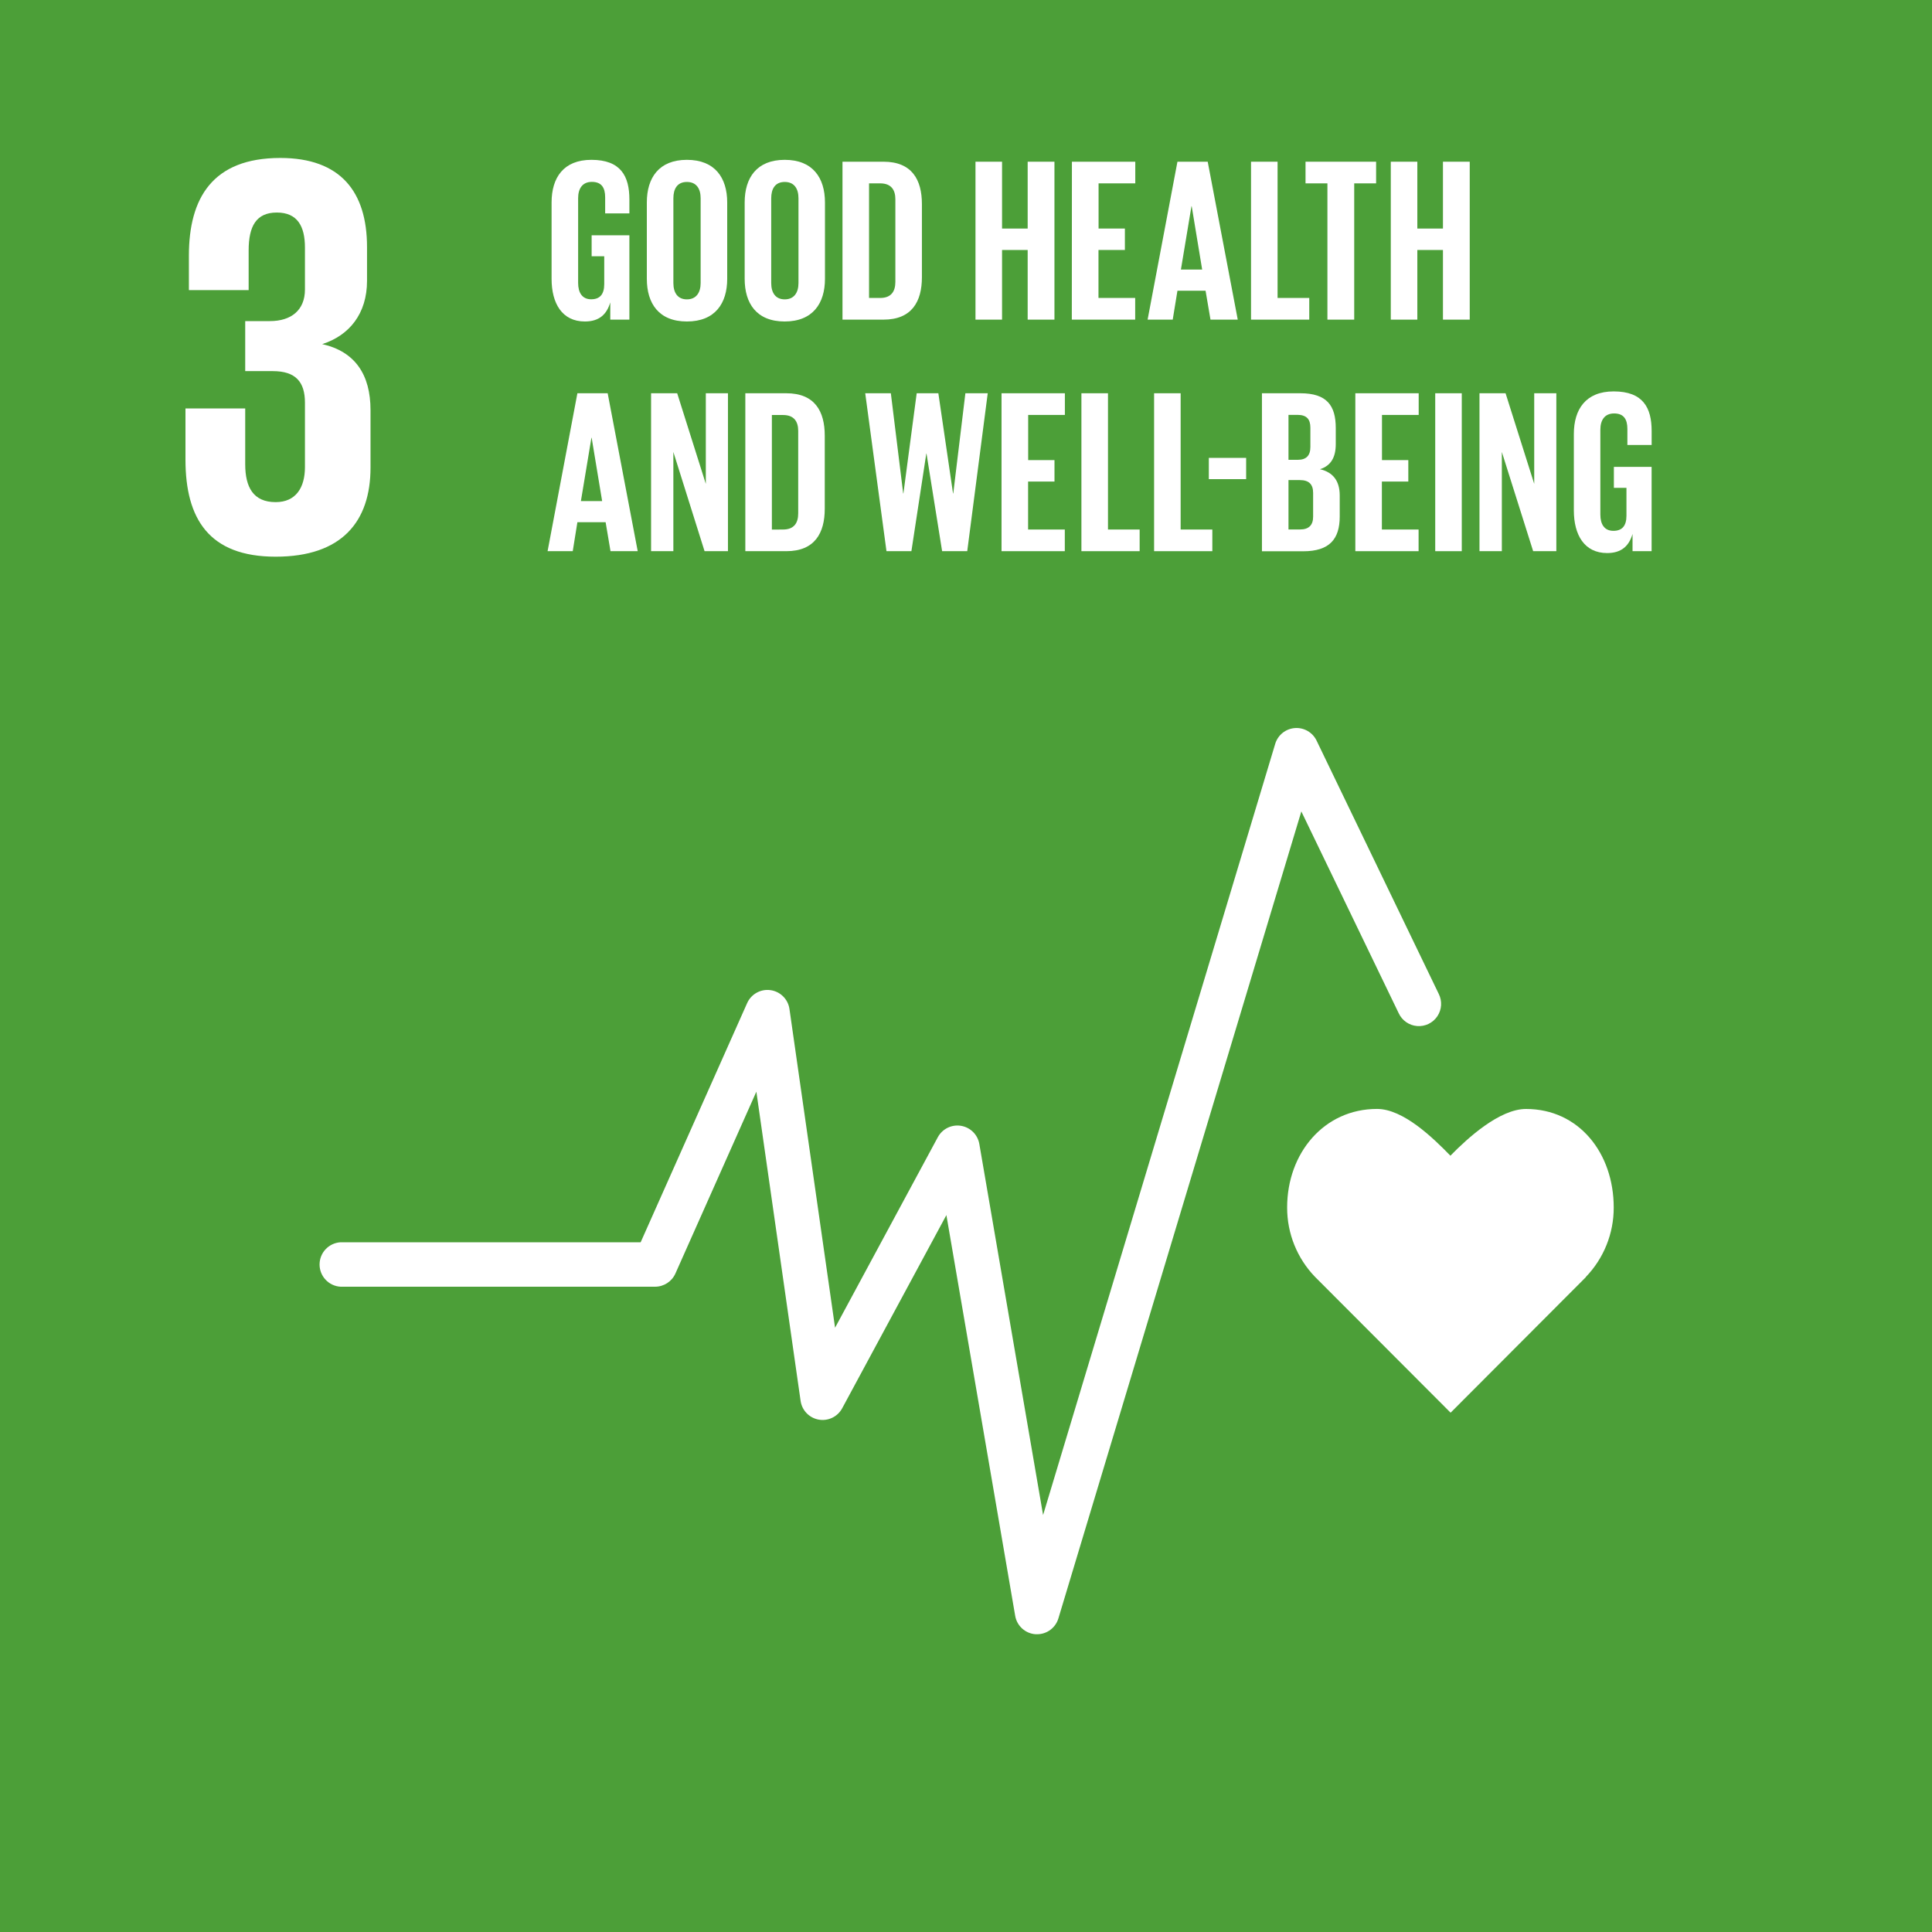
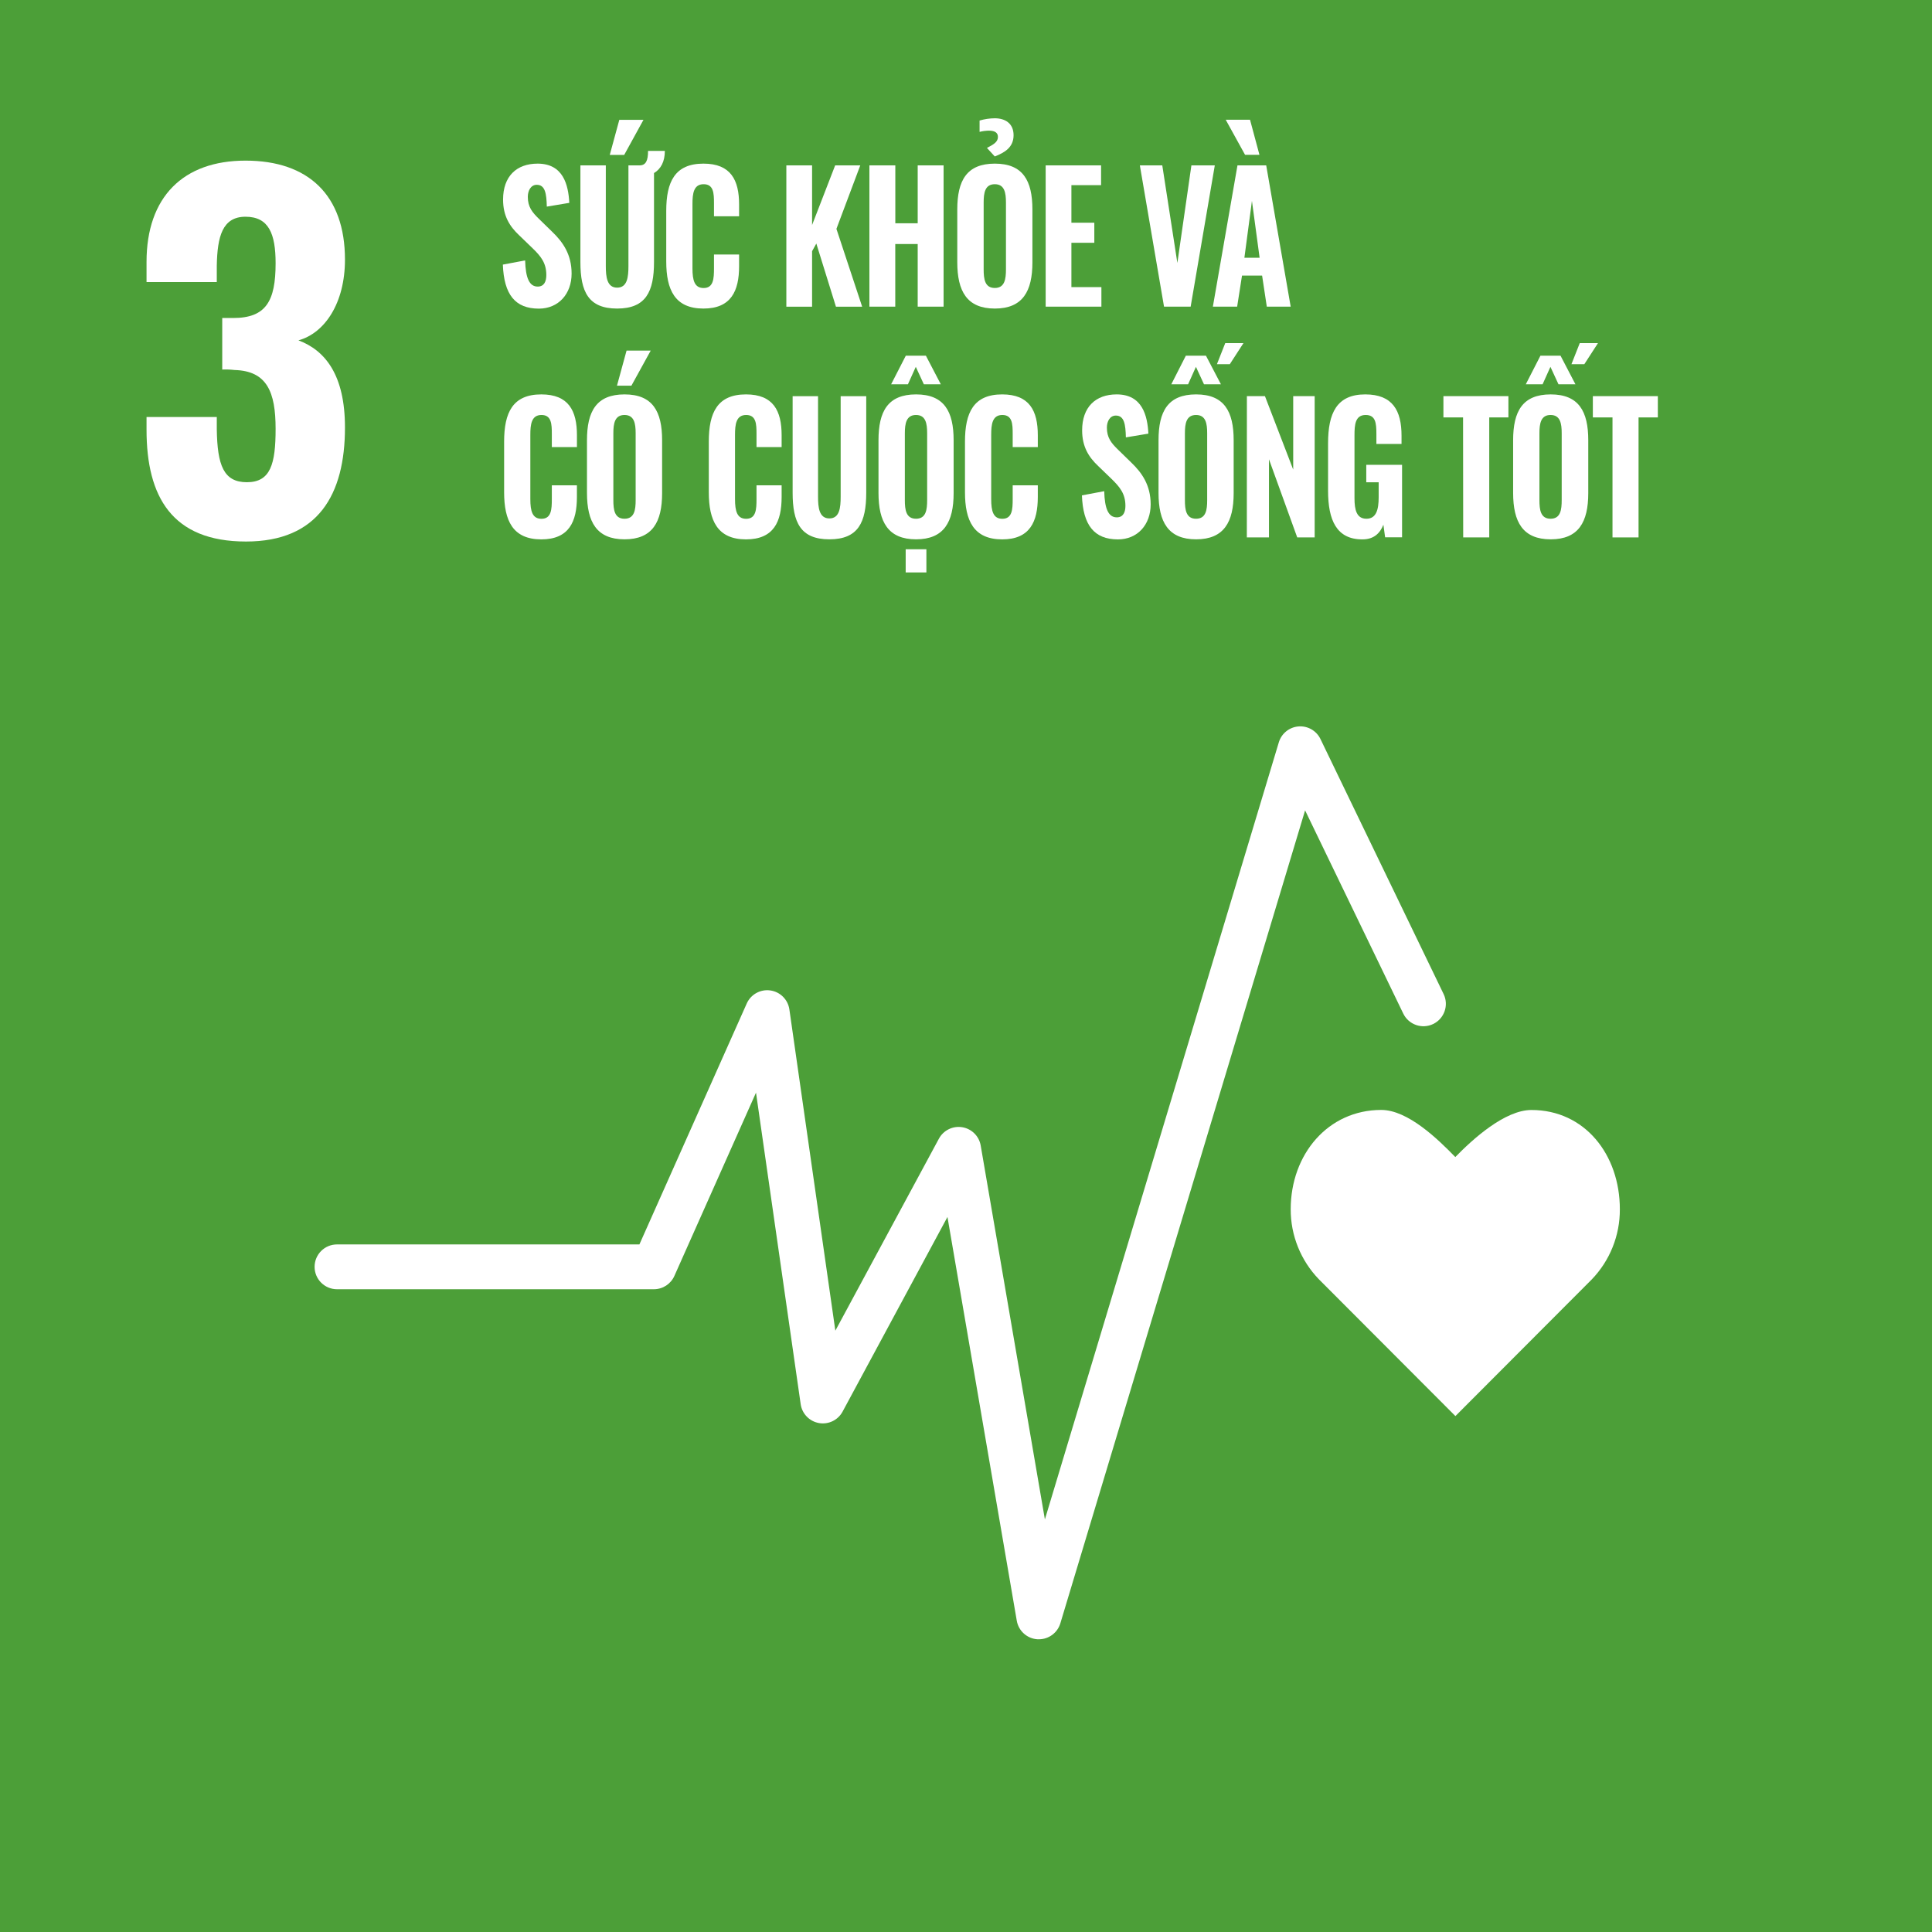
- <svg xmlns="http://www.w3.org/2000/svg" viewBox="0 0 1000 1000">
-   <path d="m0-.02h1000v1000.03h-1000z" fill="#4c9f38" />
-   <g fill="#fff">
-     <path d="m142.7 288.14c34.21 0 49.08-18.15 49.08-46.1v-29.73c0-18.44-8-30.34-25-34.2 14-4.46 23.19-15.77 23.19-32.71v-17.55c0-28.55-13.68-46.09-44.9-46.09-35.1 0-47.3 20.8-47.3 50.55v17.84h30.93v-20.52c0-12.49 3.88-19.62 14.58-19.62s14.56 7.13 14.56 18.13v21.71c0 10.71-7.13 16.35-18.12 16.35h-12.8v25.89h14.28c11.89 0 16.64 5.64 16.64 16.35v33.31c0 10.7-4.75 18.15-15.16 18.15-11.59 0-15.76-7.75-15.76-19.64v-28.84h-30.92v26.46c0 30.64 12.18 50.26 46.67 50.26" />
-     <path d="m835.26 625c0-28.14-18-51-45.4-51-13.67 0-30.17 15-39.13 24.19-9-9.23-24.36-24.21-38-24.21-27.34 0-46.51 22.81-46.51 51a51.51 51.51 0 0 0 14.51 36l70.1 70.23 70-70.15-.06-.05a51.55 51.55 0 0 0 14.49-36.01z" />
-     <path d="m536.81 845.88h-.72a11.48 11.48 0 0 1 -10.63-9.54l-35.61-207.41-53.94 100a11.51 11.51 0 0 1 -21.52-3.83l-22.9-160.05-41.89 94.1a11.54 11.54 0 0 1 -10.52 6.85h-162.83a11.52 11.52 0 0 1 0-23h155.35l55.11-123.77a11.51 11.51 0 0 1 21.91 3l23.61 165 53.19-98.63a11.52 11.52 0 0 1 21.48 3.52l33 192.07 120.15-399.19a11.52 11.52 0 0 1 21.4-1.68l63.23 131.09a11.51 11.51 0 1 1 -20.73 10l-50.38-104.41-125.75 417.68a11.5 11.5 0 0 1 -11.01 8.2z" />
-     <path d="m306.23 121.79h19.54v43.65h-9.89v-8.93c-1.81 6.15-5.67 9.89-13.14 9.89-11.82 0-17.24-9.4-17.24-22.06v-39.55c0-12.78 6.15-22.06 20.61-22.06 15.19 0 19.66 8.44 19.66 20.5v7.23h-12.54v-8.32c0-5.06-1.93-8-6.87-8s-7.12 3.5-7.12 8.44v43.89c0 4.94 2.05 8.44 6.75 8.44 4.46 0 6.76-2.53 6.76-7.84v-14.43h-6.52z" />
-     <path d="m334.8 144.34v-39.55c0-12.78 6.27-22.06 20.74-22.06s20.86 9.27 20.86 22.06v39.55c0 12.66-6.27 22.06-20.86 22.06s-20.74-9.4-20.74-22.06zm27.85 2.17v-43.89c0-4.94-2.17-8.44-7.11-8.44s-7 3.5-7 8.44v43.89c0 4.94 2.17 8.44 7 8.44s7.11-3.5 7.11-8.44z" />
-     <path d="m385.44 144.34v-39.55c0-12.78 6.27-22.06 20.74-22.06s20.82 9.27 20.82 22.06v39.55c0 12.66-6.27 22.06-20.85 22.06s-20.71-9.4-20.71-22.06zm27.85 2.17v-43.89c0-4.94-2.17-8.44-7.11-8.44s-7 3.5-7 8.44v43.89c0 4.94 2.17 8.44 7 8.44s7.11-3.5 7.11-8.44z" />
-     <path d="m477.18 105.64v37.85c0 12.54-5.18 21.95-19.89 21.95h-21.22v-81.74h21.22c14.71 0 19.89 9.3 19.89 21.94zm-21.58 48.58c5.67 0 7.84-3.37 7.84-8.32v-42.79c0-4.83-2.17-8.2-7.84-8.2h-5.78v59.31z" />
-     <path d="m531.92 129.39h-13.26v36.05h-13.75v-81.74h13.75v34.6h13.26v-34.6h13.86v81.74h-13.86z" />
-     <path d="m554.82 83.7h32.8v11.21h-19v23.39h13.62v11.09h-13.67v24.83h19v11.22h-32.8z" />
-     <path d="m594 165.44 15.44-81.74h15.67l15.55 81.74h-14.11l-2.55-14.95h-14.56l-2.44 14.95zm17.24-25.92h11l-5.42-32.8h-.12z" />
-     <path d="m647.53 83.7h13.74v70.52h16.4v11.22h-30.14z" />
-     <path d="m675.74 83.7h36.53v11.21h-11.33v70.53h-13.87v-70.53h-11.33z" />
-     <path d="m746.87 129.39h-13.26v36.05h-13.74v-81.74h13.74v34.6h13.26v-34.6h13.86v81.74h-13.86z" />
-     <path d="m283.43 285.29 15.43-81.74h15.67l15.55 81.74h-14.08l-2.53-15h-14.61l-2.41 15zm17.24-25.92h11l-5.43-32.79h-.12z" />
-     <path d="m348.53 233.93v51.36h-11.53v-81.74h13.51l14.82 46.9v-46.9h11.46v81.74h-12.11z" />
-     <path d="m426.89 225.5v37.85c0 12.54-5.18 21.94-19.89 21.94h-21.22v-81.74h21.22c14.71 0 19.89 9.29 19.89 21.95zm-21.58 48.58c5.67 0 7.84-3.37 7.84-8.32v-42.76c0-4.82-2.17-8.19-7.84-8.19h-5.79v59.31z" />
-     <path d="m479.45 234.78-7.71 50.51h-12.9l-11-81.74h13.26l6.39 51.84h.12l6.87-51.84h11.21l7.6 51.84h.12l6.27-51.84h11.57l-10.61 81.74h-13l-8.08-50.51z" />
-     <path d="m518.39 203.55h32.79v11.22h-19v23.38h13.62v11.1h-13.66v24.83h19v11.21h-32.75z" />
-     <path d="m559.74 203.55h13.75v70.53h16.39v11.21h-30.14z" />
-     <path d="m597.36 203.55h13.74v70.53h16.4v11.21h-30.14z" />
-     <path d="m625.69 237h19.31v11h-19.31z" />
-     <path d="m653.18 203.55h19.89c13.74 0 18.32 6.39 18.32 18v8.32c0 6.87-2.53 11.21-8.19 13 6.87 1.56 10.24 6.14 10.24 13.62v10.85c0 11.57-5.18 18-18.92 18h-21.34zm13.74 34.45h4.82c4.46 0 6.51-2.29 6.51-6.63v-10c0-4.46-2-6.63-6.63-6.63h-4.7zm0 10.49v25.56h6c4.58 0 6.75-2.29 6.75-6.63v-12.3c0-4.34-2.05-6.63-6.87-6.63z" />
-     <path d="m701.52 203.55h32.79v11.22h-19v23.38h13.63v11.1h-13.68v24.83h19v11.21h-32.74z" />
-     <path d="m742.87 203.55h13.74v81.74h-13.74z" />
-     <path d="m777.35 233.93v51.36h-11.57v-81.74h13.5l14.83 46.9v-46.9h11.45v81.74h-12z" />
-     <path d="m835.34 241.65h19.53v43.64h-9.87v-8.92c-1.81 6.15-5.66 9.89-13.14 9.89-11.81 0-17.24-9.41-17.24-22.07v-39.54c0-12.78 6.15-22.06 20.62-22.06 15.19 0 19.65 8.44 19.65 20.49v7.24h-12.56v-8.32c0-5.06-1.93-8-6.87-8s-7.12 3.5-7.12 8.44v43.89c0 4.94 2 8.43 6.76 8.43 4.46 0 6.75-2.53 6.75-7.83v-14.43h-6.51z" />
+ <svg xmlns="http://www.w3.org/2000/svg" viewBox="0 0 720 720">
+   <defs>
+     <style>.cls-1{fill:#4c9f38;}.cls-2{fill:#fff;}</style>
+   </defs>
+   <g id="goal_background" data-name="goal background">
+     <rect class="cls-1" x="-1.08" y="-1.08" width="722.16" height="722.16" />
+   </g>
+   <g id="ENG_text_graphics" data-name="ENG text &amp; graphics">
+     <path class="cls-2" d="M54.61,160.16V155.4H80.79V160C81,173.42,83.34,179.71,92,179.71c8.84,0,10.71-6.8,10.71-19.89,0-13.77-3.23-21.59-15.3-21.93a29.18,29.18,0,0,0-4.59-.17V118.51h4.08c12.24,0,15.81-6.29,15.81-20.4,0-11-2.55-17.34-11.22-17.34S81,88.25,80.79,99v6.12H54.61V97.6c0-24.14,13.6-37.74,36.89-37.74,23.46,0,37.06,12.92,37.06,36.89,0,16.15-7.48,27.37-17.34,30.09,10,3.74,17.34,12.92,17.34,32.47,0,25-10,42.5-36.89,42.5C64.13,201.81,54.61,185.15,54.61,160.16Z" />
+     <path class="cls-2" d="M187.4,98.61l8.3-1.56c.18,6.57,1.58,9.75,4.68,9.75,2.46,0,3.22-2,3.22-4.29,0-4.48-2-7-5.2-10.07l-4.92-4.75c-3.51-3.31-6-7.15-6-13.32,0-8.65,5-13.39,12.87-13.39,9.53,0,11.46,7.86,11.81,14.62L203.78,77c-.12-4.81-.59-8.13-3.75-8.13-2.22,0-3.33,2.21-3.33,4.49,0,3.77,1.64,5.78,4.27,8.32l4.8,4.68c4,3.83,7.25,8.45,7.25,15.6,0,7.54-4.85,13.06-12.23,13.06C192,115,187.81,109.79,187.4,98.61Z" />
+     <path class="cls-2" d="M243.73,64.49V97.64c0,11-3,17.35-13.74,17.35s-13.69-6.3-13.69-17.35v-36h9.47v37.5c0,4,.41,8.06,4.22,8.06s4.21-4,4.21-8.06V61.63h4.15c2.34,0,3.16-1.76,3.16-5.4h6.26C247.77,60.26,246.25,63,243.73,64.49Zm-11.11-6.76h-5.38l3.56-13.07h9Z" />
+     <path class="cls-2" d="M248.29,97.44V78.59c0-10.85,3.22-17.61,13.87-17.61,10.18,0,13.28,6.11,13.28,15.21v4.42h-9.36V75.73c0-3.7-.12-7.08-3.86-7.08s-4.16,3.51-4.16,7.41V100c0,4.48.76,7.34,4.16,7.34,3.68,0,3.86-3.51,3.86-7.34V94.84h9.36V99.2c0,9.16-2.93,15.79-13.28,15.79C251.51,115,248.29,108,248.29,97.44Z" />
+     <path class="cls-2" d="M293.05,61.63h9.59V83.86l8.6-22.23h9.36l-8.89,23.66,9.59,29h-9.77l-7.31-23.53-1.58,2.86v20.67h-9.59Z" />
+     <path class="cls-2" d="M324,61.63h9.66V83.21H342V61.63h9.65v52.65H342V90.94h-8.36v23.34H324Z" />
+     <path class="cls-2" d="M356.75,97.7V78.07c0-10.79,3.51-17.09,14-17.09s14,6.37,14,17.09v19.7c0,10.72-3.57,17.22-14,17.22S356.75,108.49,356.75,97.7Zm11.06-42.57c2.34-1.24,4.09-2.15,4.09-4.1,0-1.75-1.4-2.34-3.39-2.34a14.45,14.45,0,0,0-3.45.46V44.92a20.69,20.69,0,0,1,5.67-.84c3.75,0,7,1.82,7,6.3s-3.21,6.44-7,7.93Zm7.08,45.24V75.47c0-3.64-.53-6.82-4.16-6.82s-4.15,3.18-4.15,6.82v24.9c0,3.57.41,6.95,4.15,6.95S374.89,103.94,374.89,100.37Z" />
+     <path class="cls-2" d="M389.69,61.63h20.65V69H399.28V83h8.54v7.48h-8.54V107h11.18v7.28H389.69Z" />
+     <path class="cls-2" d="M424.79,61.63h8.36L438.77,98,444,61.63h8.72l-9,52.65H433.8Z" />
+     <path class="cls-2" d="M461.17,61.63h10.71L481,114.28h-8.9l-1.75-11.57h-7.49l-1.81,11.57H452Zm-4.38-17h9.06l3.51,13.07H464Zm12.63,51.42-2.86-21.19-2.81,21.19Z" />
+     <path class="cls-2" d="M187.87,183.44V164.59c0-10.85,3.21-17.61,13.86-17.61,10.18,0,13.28,6.11,13.28,15.21v4.42h-9.36v-4.88c0-3.7-.12-7.08-3.86-7.08s-4.15,3.51-4.15,7.41V186c0,4.48.76,7.34,4.15,7.34,3.68,0,3.86-3.51,3.86-7.34v-5.14H215v4.36c0,9.16-2.92,15.79-13.28,15.79C191.08,201,187.87,194,187.87,183.44Z" />
+     <path class="cls-2" d="M218.75,183.7V164.07c0-10.79,3.51-17.09,14-17.09s14,6.37,14,17.09v19.7c0,10.72-3.57,17.22-14,17.22S218.75,194.49,218.75,183.7Zm18.14,2.67v-24.9c0-3.64-.53-6.82-4.16-6.82s-4.15,3.18-4.15,6.82v24.9c0,3.57.41,6.95,4.15,6.95S236.89,189.94,236.89,186.37Zm-3.39-55.71h9l-7.19,13.07h-5.38Z" />
+     <path class="cls-2" d="M264.15,183.44V164.59c0-10.85,3.22-17.61,13.86-17.61,10.18,0,13.28,6.11,13.28,15.21v4.42h-9.36v-4.88c0-3.7-.11-7.08-3.86-7.08s-4.15,3.51-4.15,7.41V186c0,4.48.76,7.34,4.15,7.34,3.69,0,3.86-3.51,3.86-7.34v-5.14h9.36v4.36c0,9.16-2.92,15.79-13.28,15.79C267.37,201,264.15,194,264.15,183.44Z" />
+     <path class="cls-2" d="M295.39,183.64v-36h9.47v37.5c0,4,.41,8.06,4.22,8.06s4.21-4,4.21-8.06v-37.5h9.53v36c0,11.05-3,17.35-13.74,17.35S295.39,194.69,295.39,183.64Z" />
+     <path class="cls-2" d="M327.39,183.7V164.07c0-10.79,3.51-17.09,14-17.09s14,6.37,14,17.09v19.7c0,10.72-3.57,17.22-14,17.22S327.39,194.49,327.39,183.7Zm10.18-51.15h7.48l5.56,10.66h-6.32l-3-6.5-2.93,6.5h-6.26Zm7.95,53.82v-24.9c0-3.64-.53-6.82-4.15-6.82s-4.16,3.18-4.16,6.82v24.9c0,3.57.41,6.95,4.16,6.95S345.52,189.94,345.52,186.37Zm-8,18.33h7.72v8.64h-7.72Z" />
+     <path class="cls-2" d="M359.62,183.44V164.59c0-10.85,3.22-17.61,13.86-17.61,10.18,0,13.28,6.11,13.28,15.21v4.42H377.4v-4.88c0-3.7-.11-7.08-3.86-7.08s-4.15,3.51-4.15,7.41V186c0,4.48.76,7.34,4.15,7.34,3.69,0,3.86-3.51,3.86-7.34v-5.14h9.36v4.36c0,9.16-2.92,15.79-13.28,15.79C362.84,201,359.62,194,359.62,183.44Z" />
+     <path class="cls-2" d="M403.2,184.61l8.31-1.56c.17,6.57,1.58,9.75,4.68,9.75,2.46,0,3.22-2,3.22-4.29,0-4.48-2.05-7-5.21-10.07l-4.92-4.75c-3.51-3.31-6-7.15-6-13.32,0-8.65,5-13.39,12.87-13.39,9.54,0,11.47,7.86,11.82,14.62L419.58,163c-.12-4.81-.58-8.13-3.74-8.13-2.23,0-3.34,2.21-3.34,4.49,0,3.77,1.64,5.78,4.27,8.32l4.8,4.68c4,3.83,7.25,8.45,7.25,15.6,0,7.54-4.85,13.06-12.22,13.06C407.82,201,403.61,195.79,403.2,184.61Z" />
+     <path class="cls-2" d="M431.75,183.7V164.07c0-10.79,3.51-17.09,14-17.09s14,6.37,14,17.09v19.7c0,10.72-3.57,17.22-14,17.22S431.75,194.49,431.75,183.7Zm10.18-51.15h7.49L455,143.21h-6.31l-3-6.5-2.92,6.5h-6.26Zm7.95,53.82v-24.9c0-3.64-.52-6.82-4.15-6.82s-4.15,3.18-4.15,6.82v24.9c0,3.57.41,6.95,4.15,6.95S449.88,189.94,449.88,186.37Zm6.73-58.5h6.79l-5.09,7.86h-4.8Z" />
+     <path class="cls-2" d="M464.68,147.63h6.73L481.94,175V147.63h8v52.65h-6.5l-10.53-29.12v29.12h-8.25Z" />
+     <path class="cls-2" d="M494.93,182.86V165.24c0-11.24,3.21-18.26,13.86-18.26,10.18,0,13.52,6,13.52,15.4v3.06h-9.37v-3.71c0-4.09-.29-7.08-4-7.08-3.92,0-4.16,3.7-4.16,7.6v23.4c0,4.36.77,7.67,4.45,7.67s4.56-3.44,4.56-8v-5.59h-4.62v-6.5h13.34v27h-6.32l-.64-4.68c-1.23,3.12-3.51,5.46-7.78,5.46C498.09,201.06,494.93,193.84,494.93,182.86Z" />
+     <path class="cls-2" d="M545.24,155.56h-7.32v-7.93h24.22v7.93H555v44.72h-9.71Z" />
+     <path class="cls-2" d="M563.9,183.7V164.07c0-10.79,3.51-17.09,14-17.09s14,6.37,14,17.09v19.7c0,10.72-3.57,17.22-14,17.22S563.9,194.49,563.9,183.7Zm10.18-51.15h7.48l5.56,10.66H580.8l-3-6.5-2.92,6.5h-6.26ZM582,186.37v-24.9c0-3.64-.52-6.82-4.15-6.82s-4.15,3.18-4.15,6.82v24.9c0,3.57.4,6.95,4.15,6.95S582,189.94,582,186.37Zm6.73-58.5h6.79l-5.09,7.86h-4.8Z" />
+     <path class="cls-2" d="M600.93,155.56h-7.32v-7.93h24.22v7.93h-7.19v44.72h-9.71Z" />
+     <path class="cls-2" d="M603.67,450.66c0-20.41-13.1-37-32.94-37-9.92,0-21.89,10.86-28.38,17.54-6.5-6.69-17.68-17.56-27.6-17.56-19.84,0-33.74,16.55-33.74,37a37.36,37.36,0,0,0,10.53,26.14h0l50.85,50.95,50.78-50.89,0,0A37.39,37.39,0,0,0,603.67,450.66Z" />
+     <path class="cls-2" d="M387.15,610.91h-.51a8.36,8.36,0,0,1-7.72-6.93L353.09,453.53,314,526.08a8.35,8.35,0,0,1-15.61-2.78L281.74,407.2l-30.4,68.26a8.35,8.35,0,0,1-7.63,5H125.59a8.35,8.35,0,1,1,0-16.7h112.7l40-89.79a8.35,8.35,0,0,1,15.89,2.22l17.13,119.71,38.59-71.54a8.35,8.35,0,0,1,15.58,2.55l23.92,139.33,87.18-289.6a8.35,8.35,0,0,1,15.52-1.22L538,370.47a8.35,8.35,0,1,1-15.05,7.25L486.37,302,395.15,605A8.36,8.36,0,0,1,387.15,610.91Z" />
  </g>
</svg>
